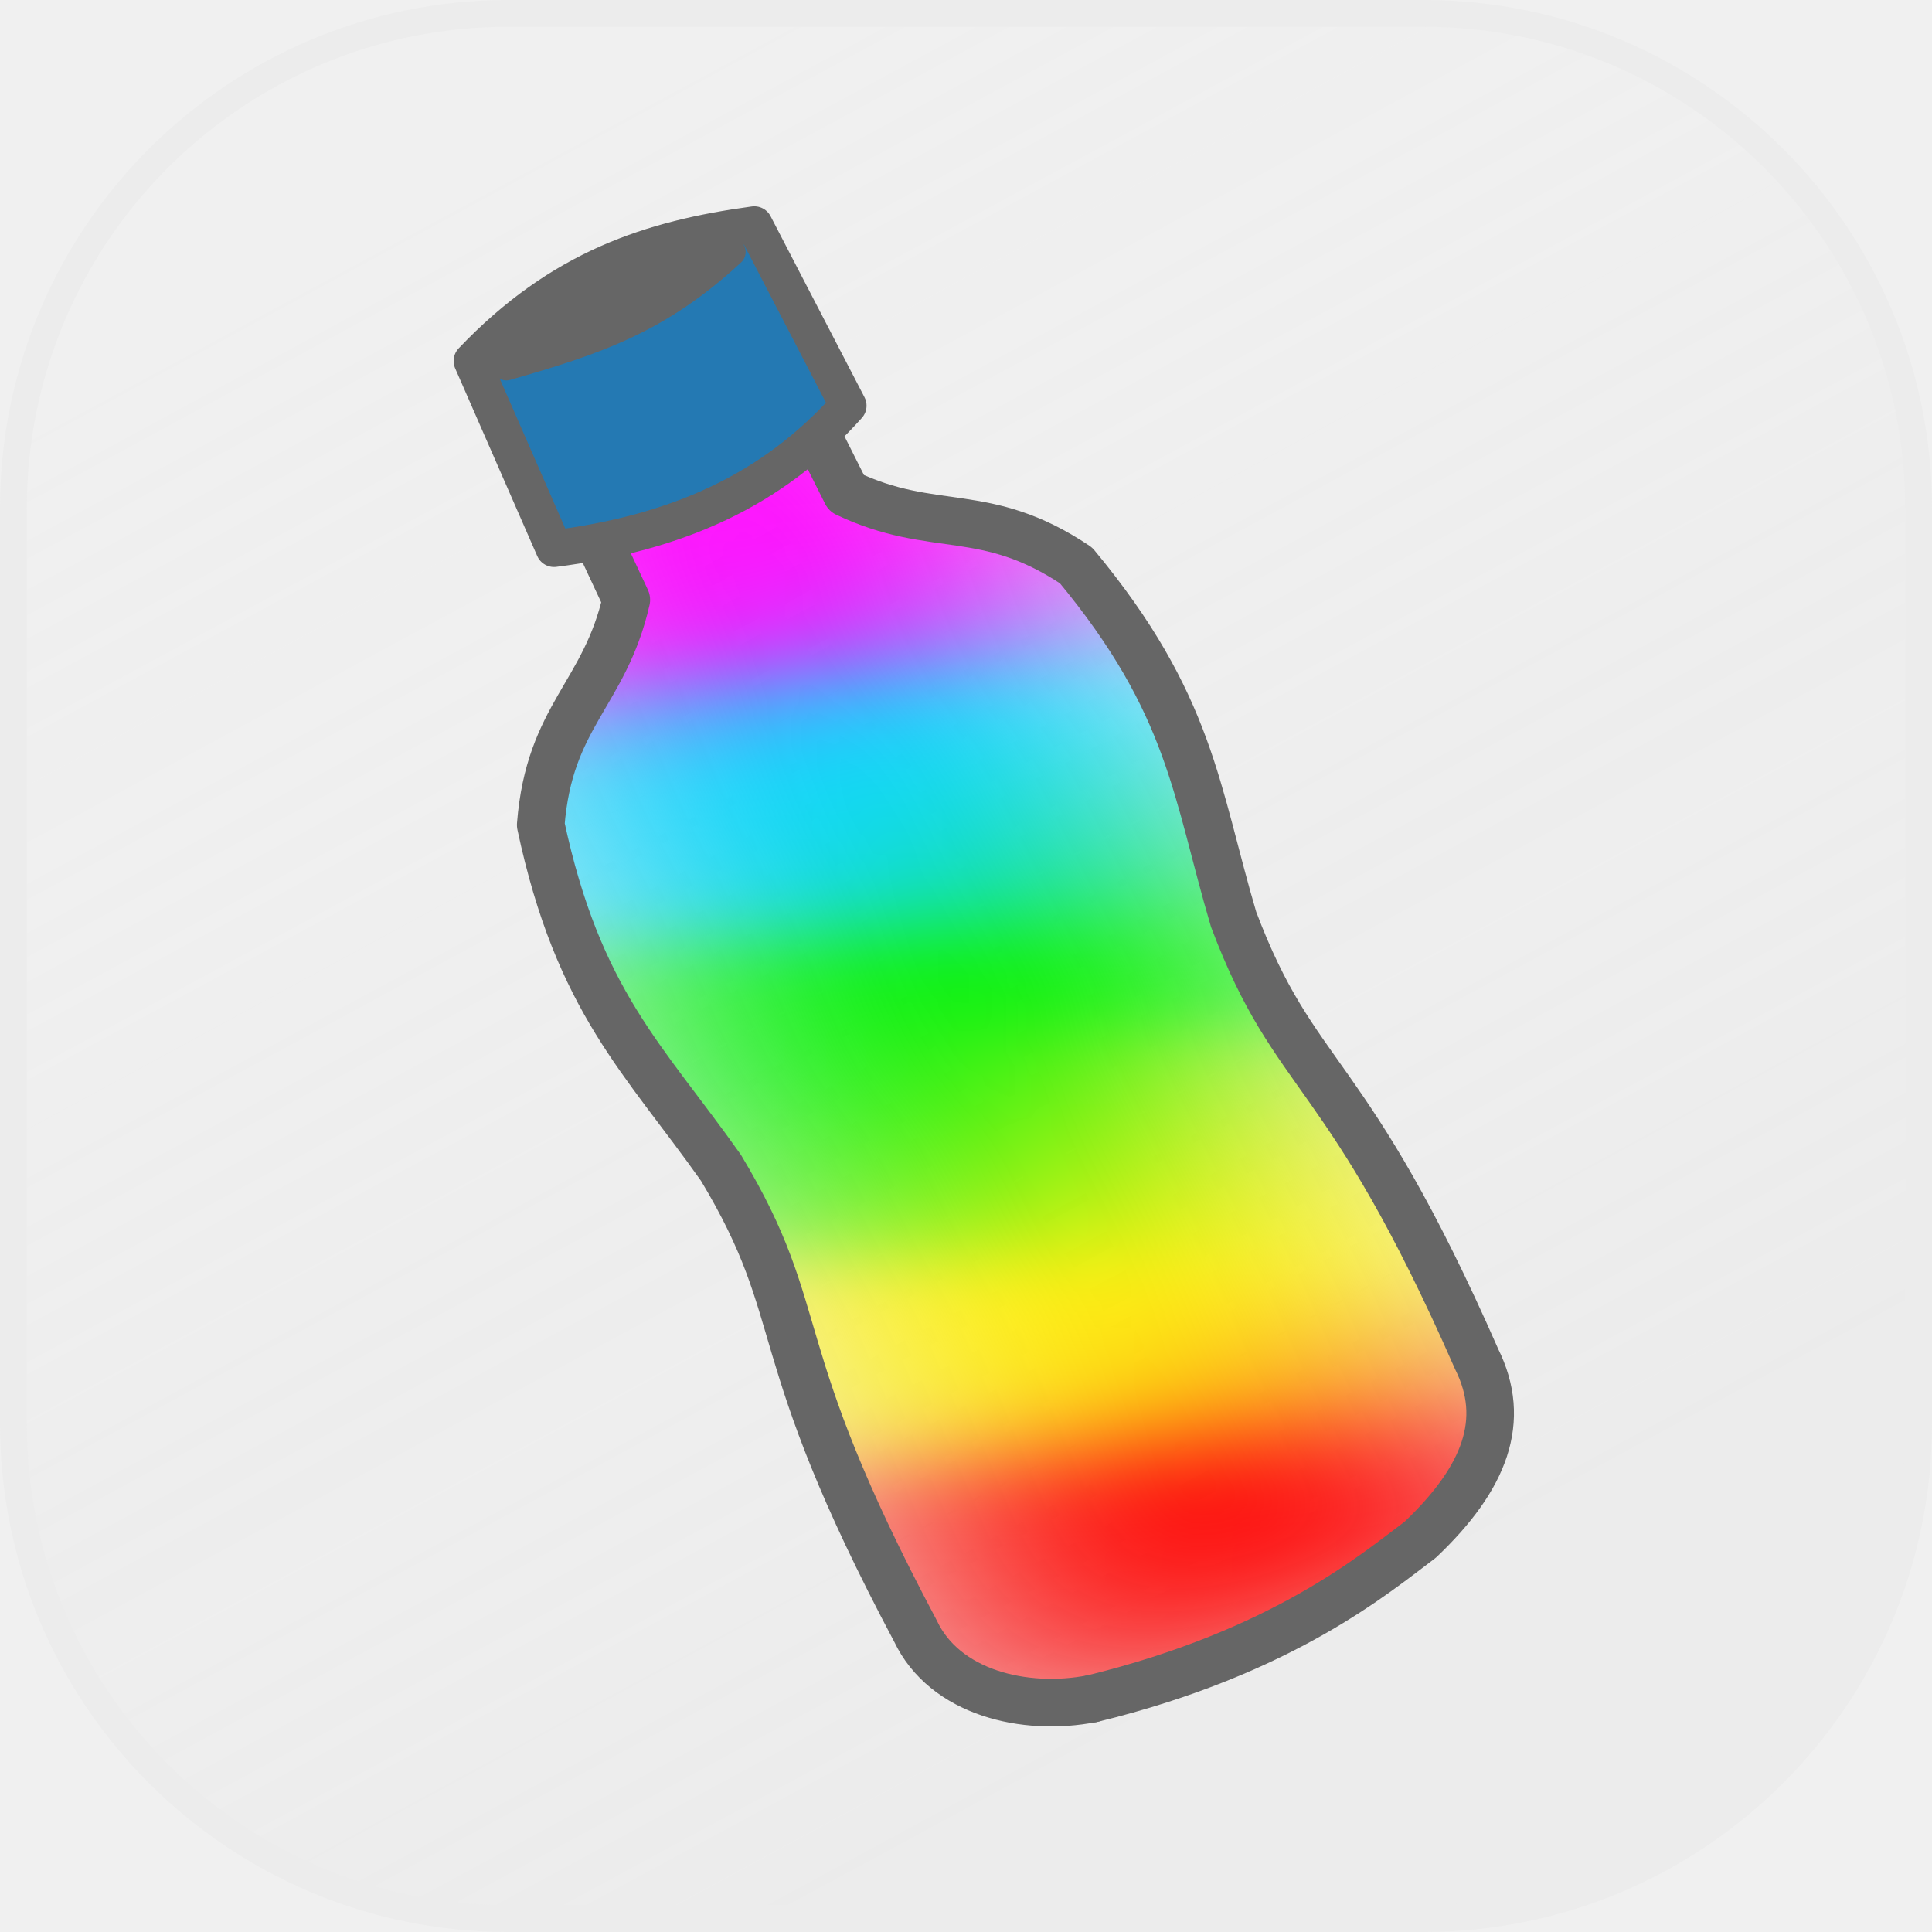
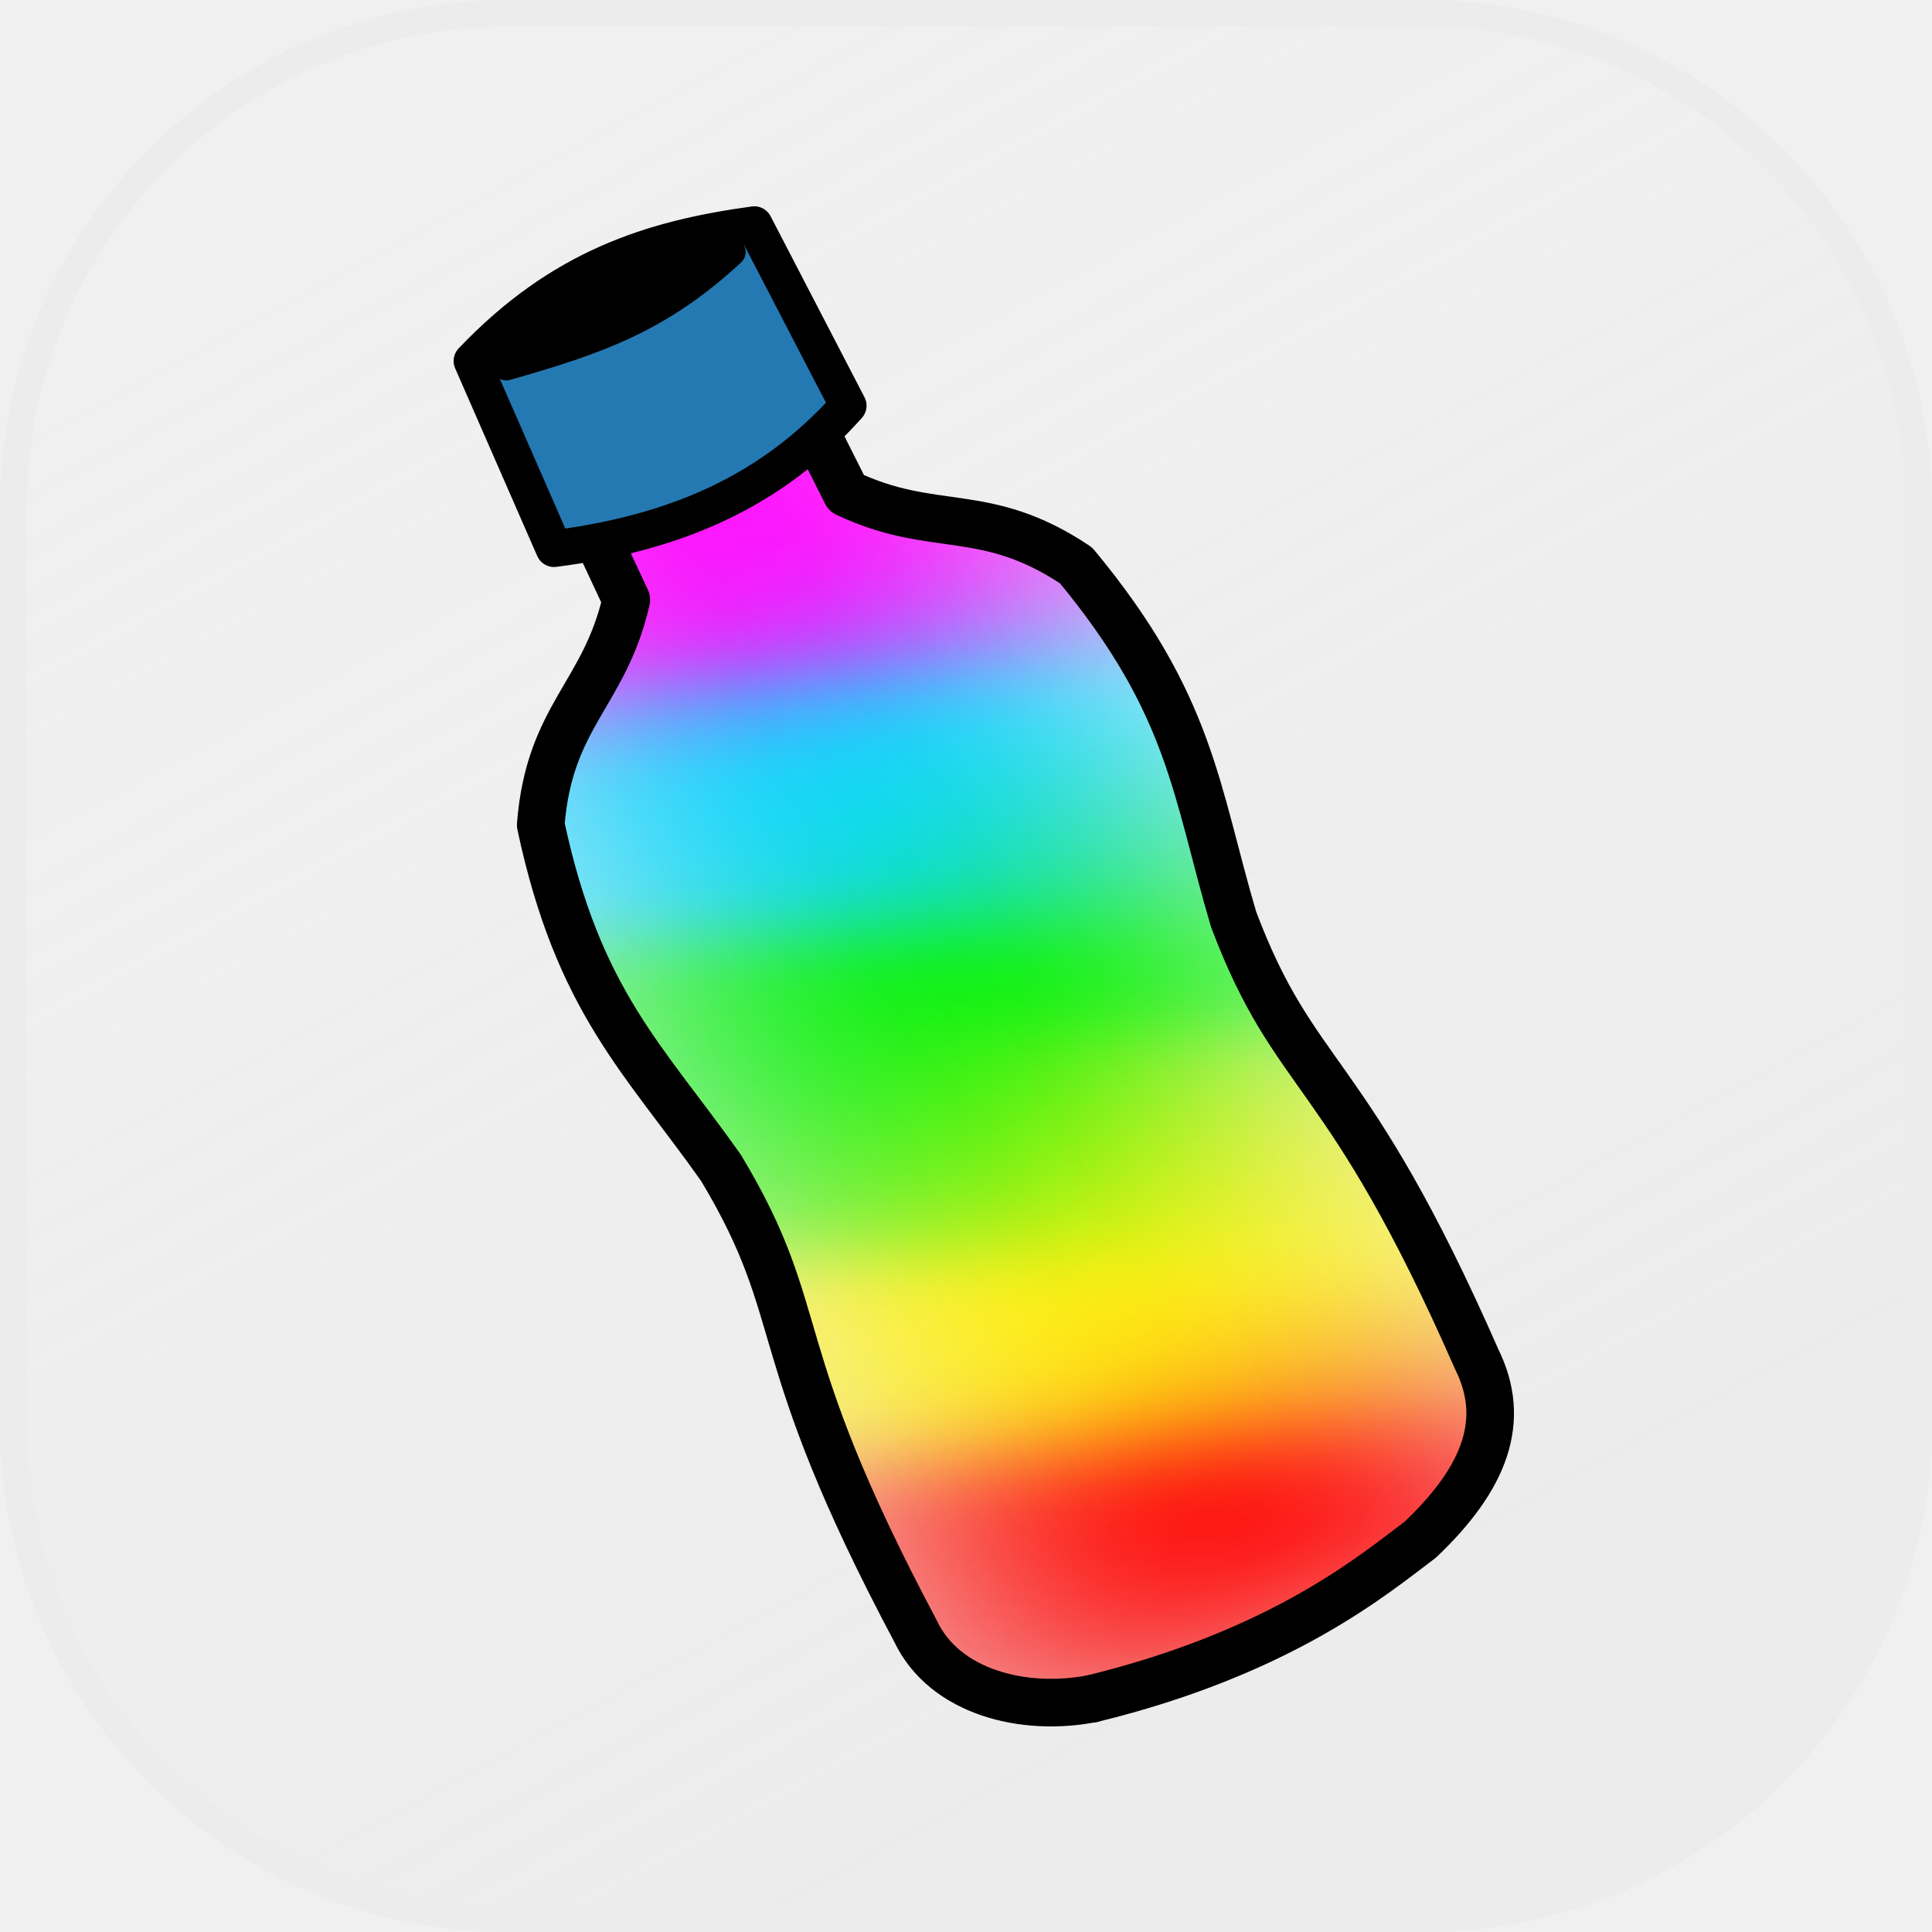
<svg xmlns="http://www.w3.org/2000/svg" width="97.084mm" height="97.084mm" version="1.1" viewBox="0 0 97.084 97.084" id="svg12">
  <defs id="defs2">
    <linearGradient id="linearGradient22" x1="465.52" x2="255.14" y1="826.25" y2="437.48" gradientTransform="matrix(.18985 0 0 .19 30.234 26.381)" gradientUnits="userSpaceOnUse">
      <stop stop-color="#fff" stop-opacity=".152" offset="0" id="stop1" style="stop-color:#d6d6d6;stop-opacity:0.152;" />
      <stop stop-color="#f2f2f2" stop-opacity="0" offset="1" id="stop2" style="stop-color:#dfdfdf;stop-opacity:0;" />
    </linearGradient>
    <clipPath id="clipPath6603-6">
      <path transform="matrix(.38984 -.0015378 .0015378 .38984 -191.48 -165.47)" d="m638.86 565.08-22.197-0.03-0.563 14.49 3.094-3e-3c-0.021 1.829-0.048 3.627-0.072 5.495-4.312 5.381-8.475 4.984-12.401 11.695-3.061 12.43-0.645 18.1 0.893 27.415 1.125 12.423-2.772 12.529-1.908 35.529-0.046 4.816 4.219 9.865 9.162 9.754l9.333-9.4e-4v1e-3l16.495-6.7e-4c4.942 0.111 9.208-4.936 9.162-9.753 0.864-23-3.034-23.107-1.909-35.531 1.538-9.314 3.953-14.985 0.893-27.415-3.926-6.711-8.089-6.314-12.401-11.695-0.025-1.874-0.051-3.679-0.072-5.515l2.887-4e-3 -0.393-14.432z" fill="#fff" filter="url(#filter4530-5-2)" stroke="#000" stroke-linecap="round" stroke-linejoin="round" stroke-width="3.37" id="path2" />
    </clipPath>
    <filter id="filter1" x="-0.813" y="-0.204" width="2.625" height="1.409" color-interpolation-filters="sRGB">
      <feGaussianBlur result="blur" stdDeviation="5.943 3.768" id="feGaussianBlur2" />
    </filter>
    <clipPath id="clipPath6603-6-3">
      <path transform="matrix(0.38984,-0.0015378,0.0015378,0.38984,-191.48,-165.47)" d="m 638.86,565.08 -22.197,-0.03 -0.563,14.49 3.094,-0.003 c -0.021,1.829 -0.048,3.627 -0.072,5.495 -4.312,5.381 -8.475,4.984 -12.401,11.695 -3.061,12.43 -0.645,18.1 0.893,27.415 1.125,12.423 -2.772,12.529 -1.908,35.529 -0.046,4.816 4.219,9.865 9.162,9.754 l 9.333,-9.4e-4 v 10e-4 l 16.495,-6.7e-4 c 4.942,0.111 9.208,-4.936 9.162,-9.753 0.864,-23 -3.034,-23.107 -1.909,-35.531 1.538,-9.314 3.953,-14.985 0.893,-27.415 -3.926,-6.711 -8.089,-6.314 -12.401,-11.695 -0.025,-1.874 -0.051,-3.679 -0.072,-5.515 l 2.887,-0.004 -0.393,-14.432 z" fill="#ffffff" filter="url(#filter4530-5-2)" stroke="#000000" stroke-linecap="round" stroke-linejoin="round" stroke-width="3.37" id="path2-6" />
    </clipPath>
    <filter id="filter1-7" x="-0.813" y="-0.204" width="2.625" height="1.409" color-interpolation-filters="sRGB">
      <feGaussianBlur result="blur" stdDeviation="5.943 3.768" id="feGaussianBlur2-5" />
    </filter>
  </defs>
  <g transform="translate(-56.24 -99.897)" id="g12">
    <rect x="56.914" y="100.57" width="95.736" height="95.736" ry="24.866" fill="url(#linearGradient22)" stroke="#1b1b1b" stroke-width="1.347" id="rect2" style="stroke:#ececec" />
    <g id="g1" transform="translate(-1.5875)">
      <g transform="matrix(1.641398,-0.787527,0.787527,1.641398,-42.43021,69.19447)" clip-path="url(#clipPath6603-6-3)" fill-rule="evenodd" filter="url(#filter1)" id="g7" style="filter:url(#filter1-7)">
        <path d="m 45.708,66.816 0.435,-9.792 c 8.743,-10.184 13.385,-2.916 16.32,0.218 l 0.218,9.357 c -6.914,3.878 -11.353,0.24 -16.972,0.218 z" fill="#ff00ff" id="path3" />
        <path d="m 45.578,74.494 0.435,-9.792 c 8.058,-1.731 10.172,3.856 16.32,0.218 l 0.218,9.357 z" fill="#00d6ff" id="path4" />
        <path d="m 46.156,80.201 -0.127,-8.71 c 2.562,-3.049 10.077,6.253 16.882,-0.865 l 0.218,9.357 c -5.846,0.635 -12.788,4.533 -16.972,0.218 z" fill="#00f200" id="path5" />
        <path d="m 45.926,89.701 0.435,-9.792 c 7.948,3.646 11.478,-3.892 16.32,0.218 l 0.218,9.357 z" fill="#fff100" id="path6" />
        <path d="m 45.919,96.017 0.436,-8.935 c 8.049,0.613 11.765,4.513 16.332,0.199 l 0.218,8.538 z" fill="#ff0000" id="path7" />
      </g>
      <g stroke-linecap="round" stroke-linejoin="round" id="g11" transform="matrix(1.056105,0,0,1.056105,-4.245669,-8.24126)" style="stroke:#666666">
-         <g id="g10" style="stroke:#666666">
-           <path d="m 91.644,120.01 c -2.081,1.433 -7.103,2.433 -5.835,5.055 1.012,2.092 1.843,3.897 2.767,5.869 -1.031,4.518 -3.664,5.498 -4.072,10.708 1.792,8.414 4.915,11.135 8.575,16.317 4.322,7.183 1.996,8.39 9.259,22.046 1.384,2.926 5.179,3.841 8.399,3.213" fill-opacity="0" stroke="#535353" stroke-width="2.265" id="path8" style="stroke:#666666" />
-           <path d="m 88.574,121.5 c 2.414,-0.745 6.31,-4.068 7.583,-1.448 1.015,2.09 1.916,3.861 2.892,5.808 4.185,1.99 6.586,0.53 10.928,3.438 5.494,6.62 5.695,10.757 7.495,16.841 2.961,7.843 5.349,6.765 11.567,20.928 1.439,2.899 0.415,5.639 -2.682,8.583 -2.122,1.586 -6.521,5.35 -15.619,7.57" fill="none" stroke="#666666" stroke-width="2.265" id="path9" style="stroke:#666666" />
-           <path d="m 81.233,119.57 c 4.224,-4.44 8.522,-5.818 13.432,-6.487 l 4.468,8.613 c -3.644,4.083 -8.19,6.056 -13.995,6.803 z" fill="#2479b3" fill-rule="evenodd" stroke="#535353" stroke-width="1.747" id="path10" style="stroke:#666666" />
+         <g id="g10" style="stroke:#000000">
+           <path d="m 91.644,120.01 c -2.081,1.433 -7.103,2.433 -5.835,5.055 1.012,2.092 1.843,3.897 2.767,5.869 -1.031,4.518 -3.664,5.498 -4.072,10.708 1.792,8.414 4.915,11.135 8.575,16.317 4.322,7.183 1.996,8.39 9.259,22.046 1.384,2.926 5.179,3.841 8.399,3.213" fill-opacity="0" stroke="#535353" stroke-width="2.265" id="path8" style="stroke:#000000" />
+           <path d="m 88.574,121.5 c 2.414,-0.745 6.31,-4.068 7.583,-1.448 1.015,2.09 1.916,3.861 2.892,5.808 4.185,1.99 6.586,0.53 10.928,3.438 5.494,6.62 5.695,10.757 7.495,16.841 2.961,7.843 5.349,6.765 11.567,20.928 1.439,2.899 0.415,5.639 -2.682,8.583 -2.122,1.586 -6.521,5.35 -15.619,7.57" fill="none" stroke="#666666" stroke-width="2.265" id="path9" style="stroke:#000000" />
+           <path d="m 81.233,119.57 c 4.224,-4.44 8.522,-5.818 13.432,-6.487 l 4.468,8.613 c -3.644,4.083 -8.19,6.056 -13.995,6.803 z" fill="#2479b3" fill-rule="evenodd" stroke="#535353" stroke-width="1.747" id="path10" style="stroke:#000000" />
        </g>
-         <path d="m 82.869,119.82 c 3.469,-3.649 6.315,-4.516 10.711,-5.436 -3.485,3.234 -6.471,4.217 -10.711,5.436 z" fill="#666666" stroke="#666666" stroke-width="1.349" id="path11" style="fill:#666666;fill-opacity:1;stroke:#666666;stroke-opacity:1" />
+         <path d="m 82.869,119.82 c 3.469,-3.649 6.315,-4.516 10.711,-5.436 -3.485,3.234 -6.471,4.217 -10.711,5.436 z" fill="#666666" stroke="#666666" stroke-width="1.349" id="path11" style="fill:#000000;fill-opacity:1;stroke:#000000;stroke-opacity:1" />
      </g>
    </g>
  </g>
</svg>
